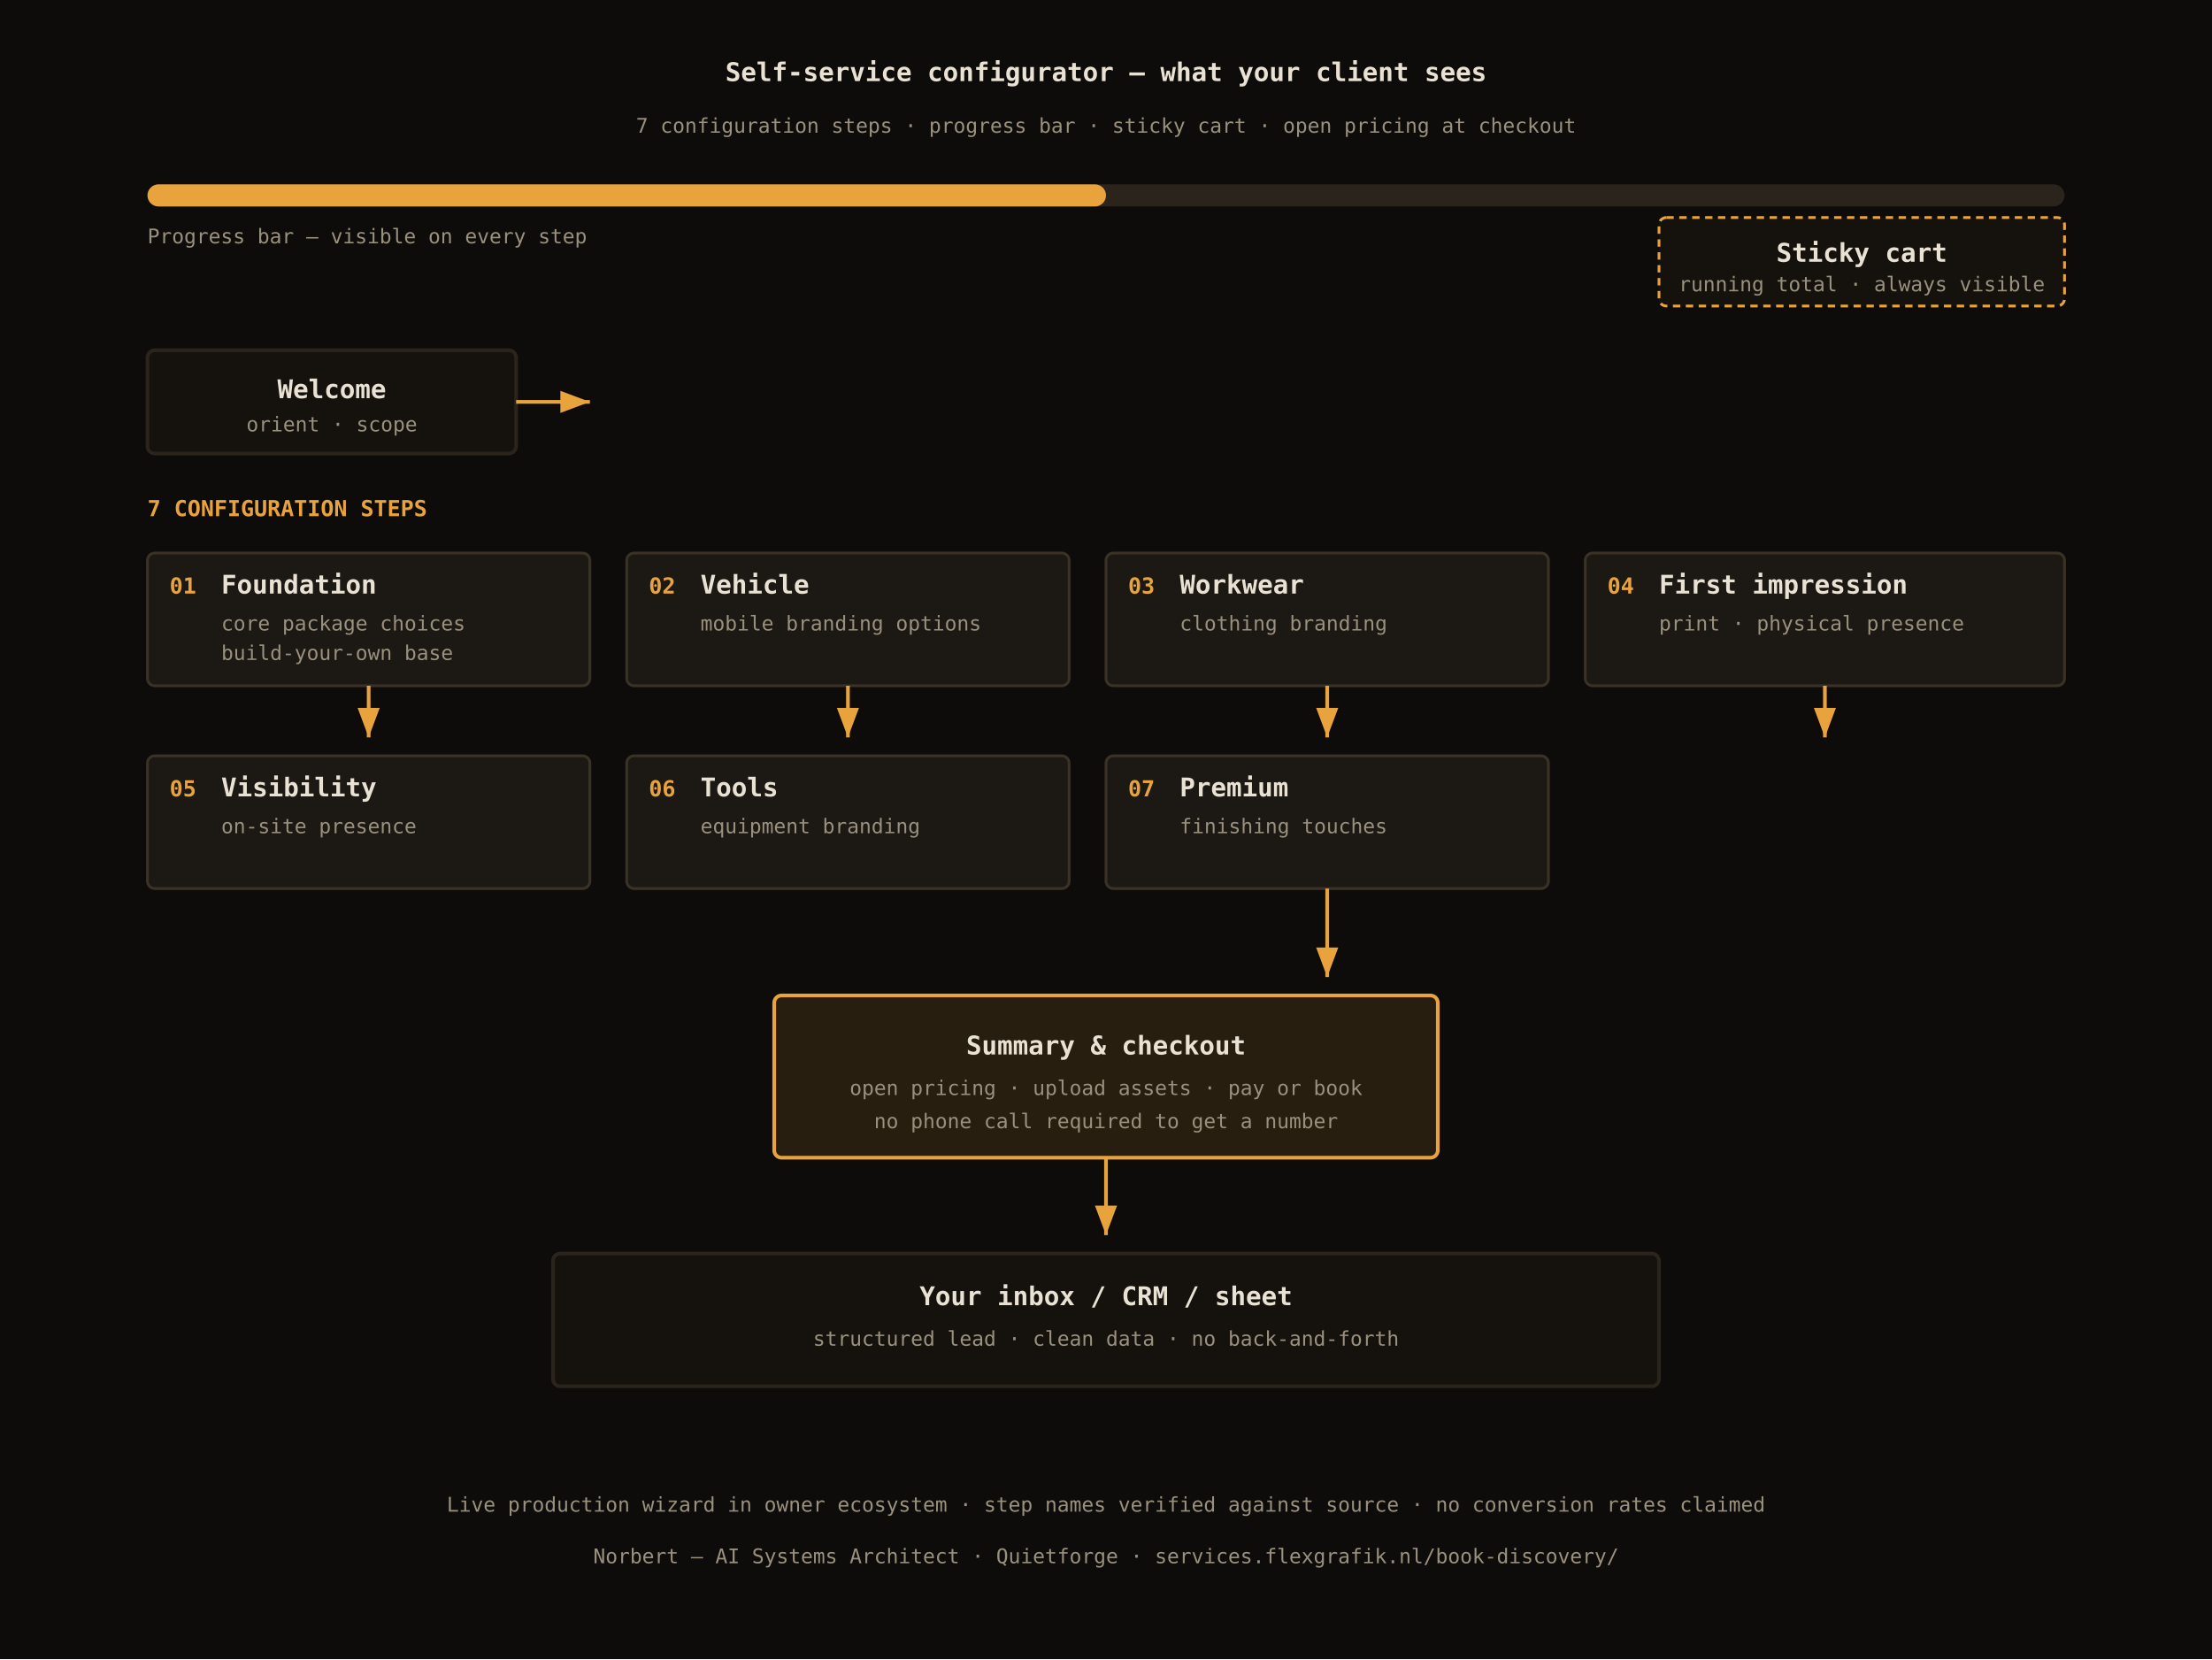
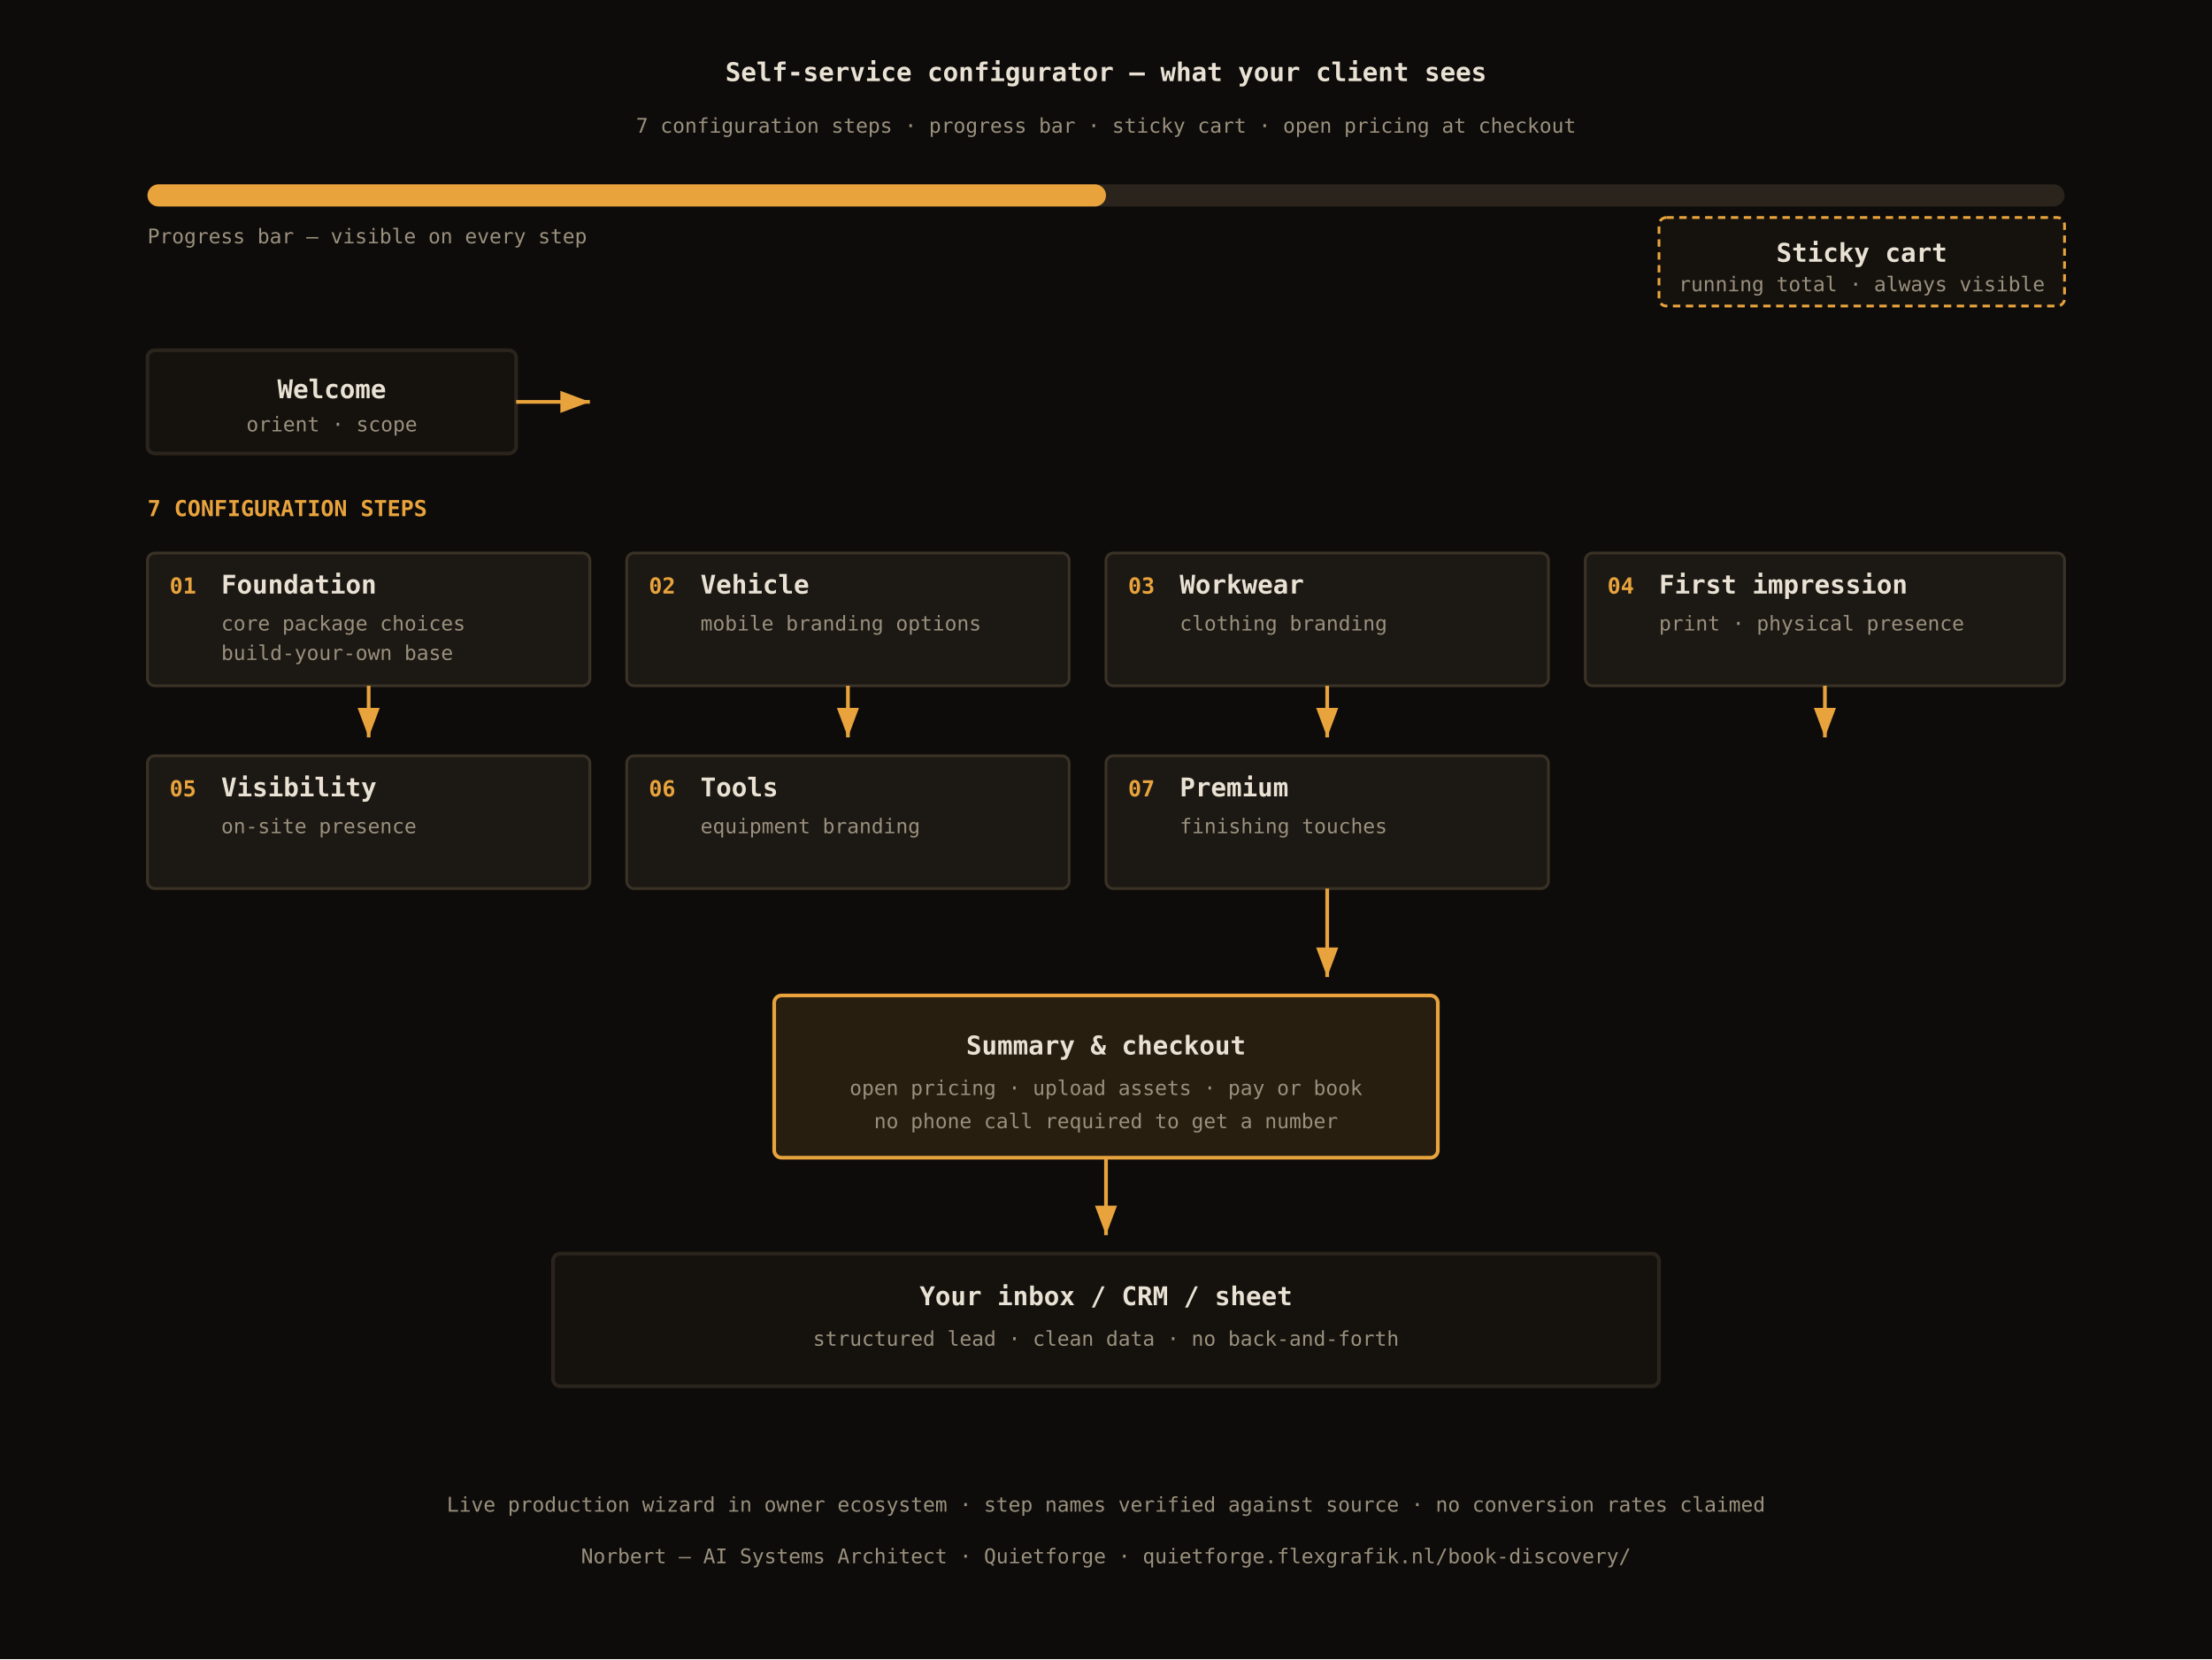
<svg xmlns="http://www.w3.org/2000/svg" width="1200" height="900" viewBox="0 0 1200 900" role="img" aria-labelledby="title desc">
  <defs>
    <marker id="arrow" markerWidth="10" markerHeight="10" refX="8" refY="3" orient="auto">
      <path d="M0,0 L8,3 L0,6 Z" fill="#e8a33d" />
    </marker>
    <style>
      .bg { fill: #0e0c0a; }
      .box { fill: #15120e; stroke: #2a241c; stroke-width: 2; }
      .step { fill: #1c1813; stroke: #3a3226; stroke-width: 1.5; }
      .checkout { fill: #e8a33d; fill-opacity: 0.12; stroke: #e8a33d; stroke-width: 2; }
      .text { fill: #e9e2d4; font-family: 'JetBrains Mono', Consolas, monospace; font-size: 14px; font-weight: 700; }
      .sub { fill: #9a907e; font-family: 'JetBrains Mono', Consolas, monospace; font-size: 11px; }
      .num { fill: #e8a33d; font-family: 'JetBrains Mono', Consolas, monospace; font-size: 12px; font-weight: 700; }
      .bar { fill: #2a241c; }
      .barfill { fill: #e8a33d; }
      .cart { fill: #15120e; stroke: #e8a33d; stroke-width: 1.5; stroke-dasharray: 4 3; }
    </style>
  </defs>
  <rect class="bg" width="1200" height="900" />
  <text x="600" y="44" class="text" text-anchor="middle" font-size="20">Self-service configurator  —  what your client sees</text>
  <text x="600" y="72" class="sub" text-anchor="middle">7 configuration steps · progress bar · sticky cart · open pricing at checkout</text>
  <rect x="80" y="100" width="1040" height="12" rx="6" class="bar" />
  <rect x="80" y="100" width="520" height="12" rx="6" class="barfill" />
  <text x="80" y="132" class="sub">Progress bar  —  visible on every step</text>
  <rect x="900" y="118" width="220" height="48" rx="4" class="cart" />
  <text x="1010" y="142" class="text" text-anchor="middle" font-size="12">Sticky cart</text>
  <text x="1010" y="158" class="sub" text-anchor="middle">running total · always visible</text>
  <rect x="80" y="190" width="200" height="56" rx="4" class="box" />
  <text x="180" y="216" class="text" text-anchor="middle" font-size="13">Welcome</text>
  <text x="180" y="234" class="sub" text-anchor="middle">orient · scope</text>
  <line x1="280" y1="218" x2="320" y2="218" stroke="#e8a33d" stroke-width="2" marker-end="url(#arrow)" />
  <text x="80" y="280" class="num">7 CONFIGURATION STEPS</text>
  <rect x="80" y="300" width="240" height="72" rx="4" class="step" />
  <text x="92" y="322" class="num">01</text>
  <text x="120" y="322" class="text" font-size="13">Foundation</text>
  <text x="120" y="342" class="sub">core package choices</text>
  <text x="120" y="358" class="sub">build-your-own base</text>
  <rect x="340" y="300" width="240" height="72" rx="4" class="step" />
  <text x="352" y="322" class="num">02</text>
  <text x="380" y="322" class="text" font-size="13">Vehicle</text>
  <text x="380" y="342" class="sub">mobile branding options</text>
  <rect x="600" y="300" width="240" height="72" rx="4" class="step" />
  <text x="612" y="322" class="num">03</text>
  <text x="640" y="322" class="text" font-size="13">Workwear</text>
  <text x="640" y="342" class="sub">clothing branding</text>
  <rect x="860" y="300" width="260" height="72" rx="4" class="step" />
  <text x="872" y="322" class="num">04</text>
  <text x="900" y="322" class="text" font-size="13">First impression</text>
  <text x="900" y="342" class="sub">print · physical presence</text>
  <line x1="200" y1="372" x2="200" y2="400" stroke="#e8a33d" stroke-width="2" marker-end="url(#arrow)" />
  <line x1="460" y1="372" x2="460" y2="400" stroke="#e8a33d" stroke-width="2" marker-end="url(#arrow)" />
  <line x1="720" y1="372" x2="720" y2="400" stroke="#e8a33d" stroke-width="2" marker-end="url(#arrow)" />
  <line x1="990" y1="372" x2="990" y2="400" stroke="#e8a33d" stroke-width="2" marker-end="url(#arrow)" />
  <rect x="80" y="410" width="240" height="72" rx="4" class="step" />
  <text x="92" y="432" class="num">05</text>
  <text x="120" y="432" class="text" font-size="13">Visibility</text>
  <text x="120" y="452" class="sub">on-site presence</text>
  <rect x="340" y="410" width="240" height="72" rx="4" class="step" />
  <text x="352" y="432" class="num">06</text>
  <text x="380" y="432" class="text" font-size="13">Tools</text>
  <text x="380" y="452" class="sub">equipment branding</text>
  <rect x="600" y="410" width="240" height="72" rx="4" class="step" />
  <text x="612" y="432" class="num">07</text>
  <text x="640" y="432" class="text" font-size="13">Premium</text>
  <text x="640" y="452" class="sub">finishing touches</text>
  <line x1="720" y1="482" x2="720" y2="530" stroke="#e8a33d" stroke-width="2" marker-end="url(#arrow)" />
  <rect x="420" y="540" width="360" height="88" rx="4" class="checkout" />
  <text x="600" y="572" class="text" text-anchor="middle" font-size="15">Summary &amp; checkout</text>
  <text x="600" y="594" class="sub" text-anchor="middle">open pricing · upload assets · pay or book</text>
  <text x="600" y="612" class="sub" text-anchor="middle">no phone call required to get a number</text>
  <line x1="600" y1="628" x2="600" y2="670" stroke="#e8a33d" stroke-width="2" marker-end="url(#arrow)" />
  <rect x="300" y="680" width="600" height="72" rx="4" class="box" />
  <text x="600" y="708" class="text" text-anchor="middle" font-size="14">Your inbox / CRM / sheet</text>
  <text x="600" y="730" class="sub" text-anchor="middle">structured lead · clean data · no back-and-forth</text>
  <text x="600" y="820" class="sub" text-anchor="middle">Live production wizard in owner ecosystem · step names verified against source · no conversion rates claimed</text>
-   <text x="600" y="848" class="sub" text-anchor="middle">Norbert  —  AI Systems Architect · Quietforge · services.flexgrafik.nl/book-discovery/</text>
+   <text x="600" y="848" class="sub" text-anchor="middle">Norbert  —  AI Systems Architect · Quietforge · quietforge.flexgrafik.nl/book-discovery/</text>
</svg>
